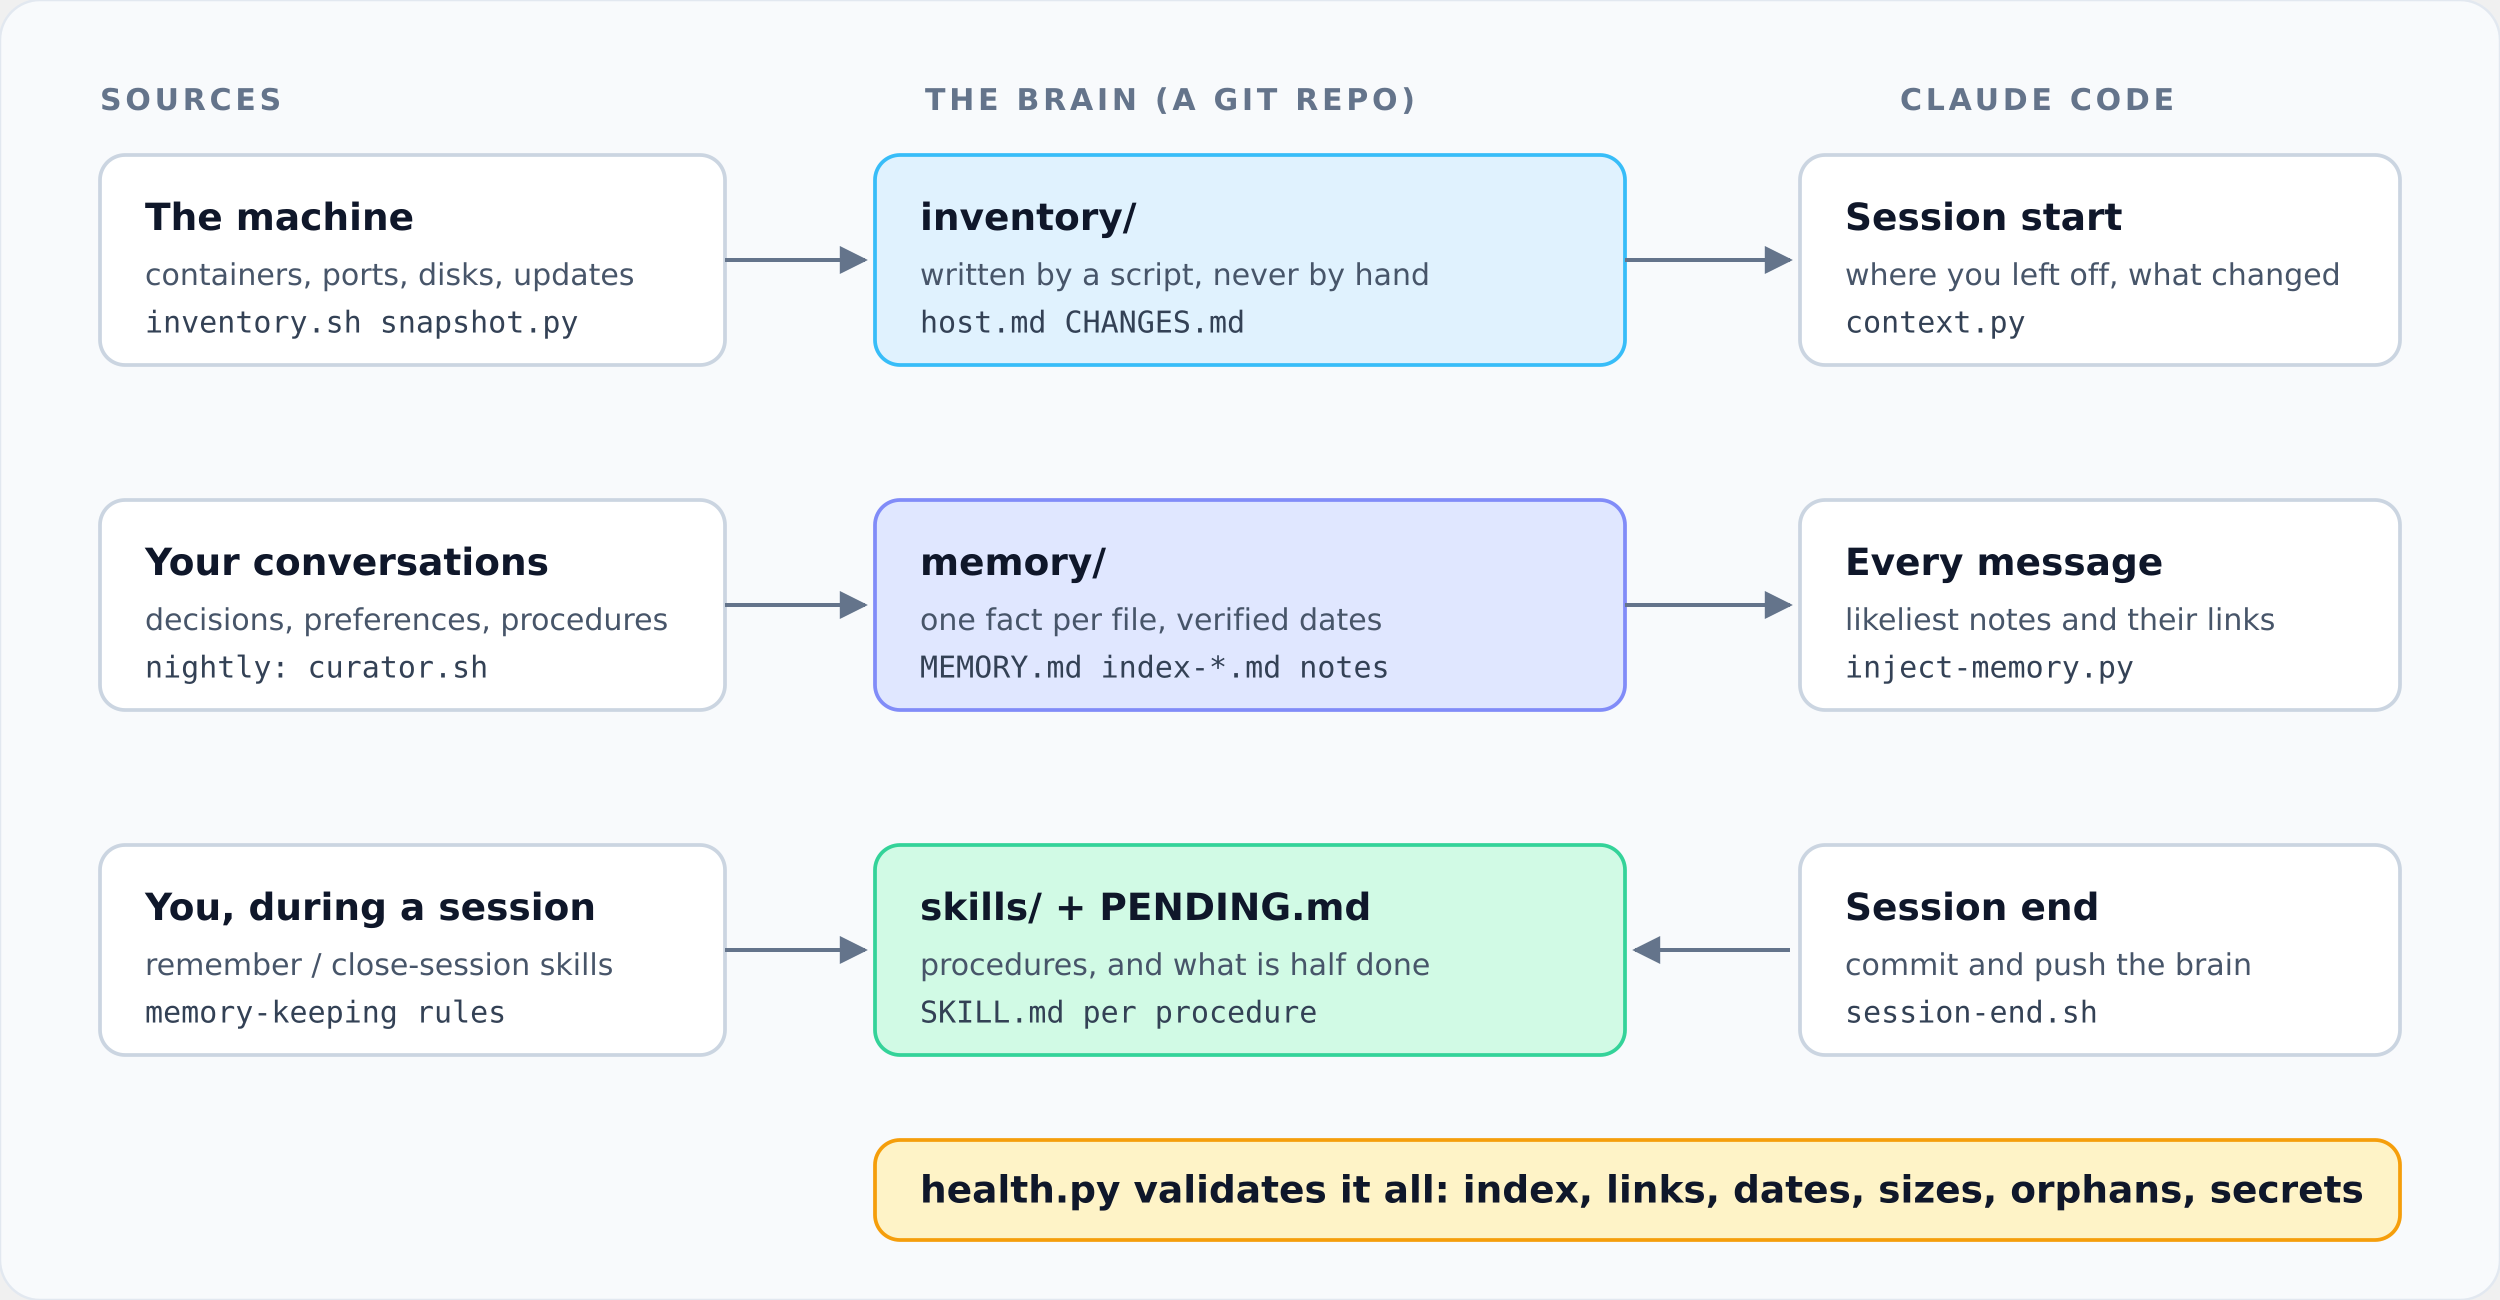
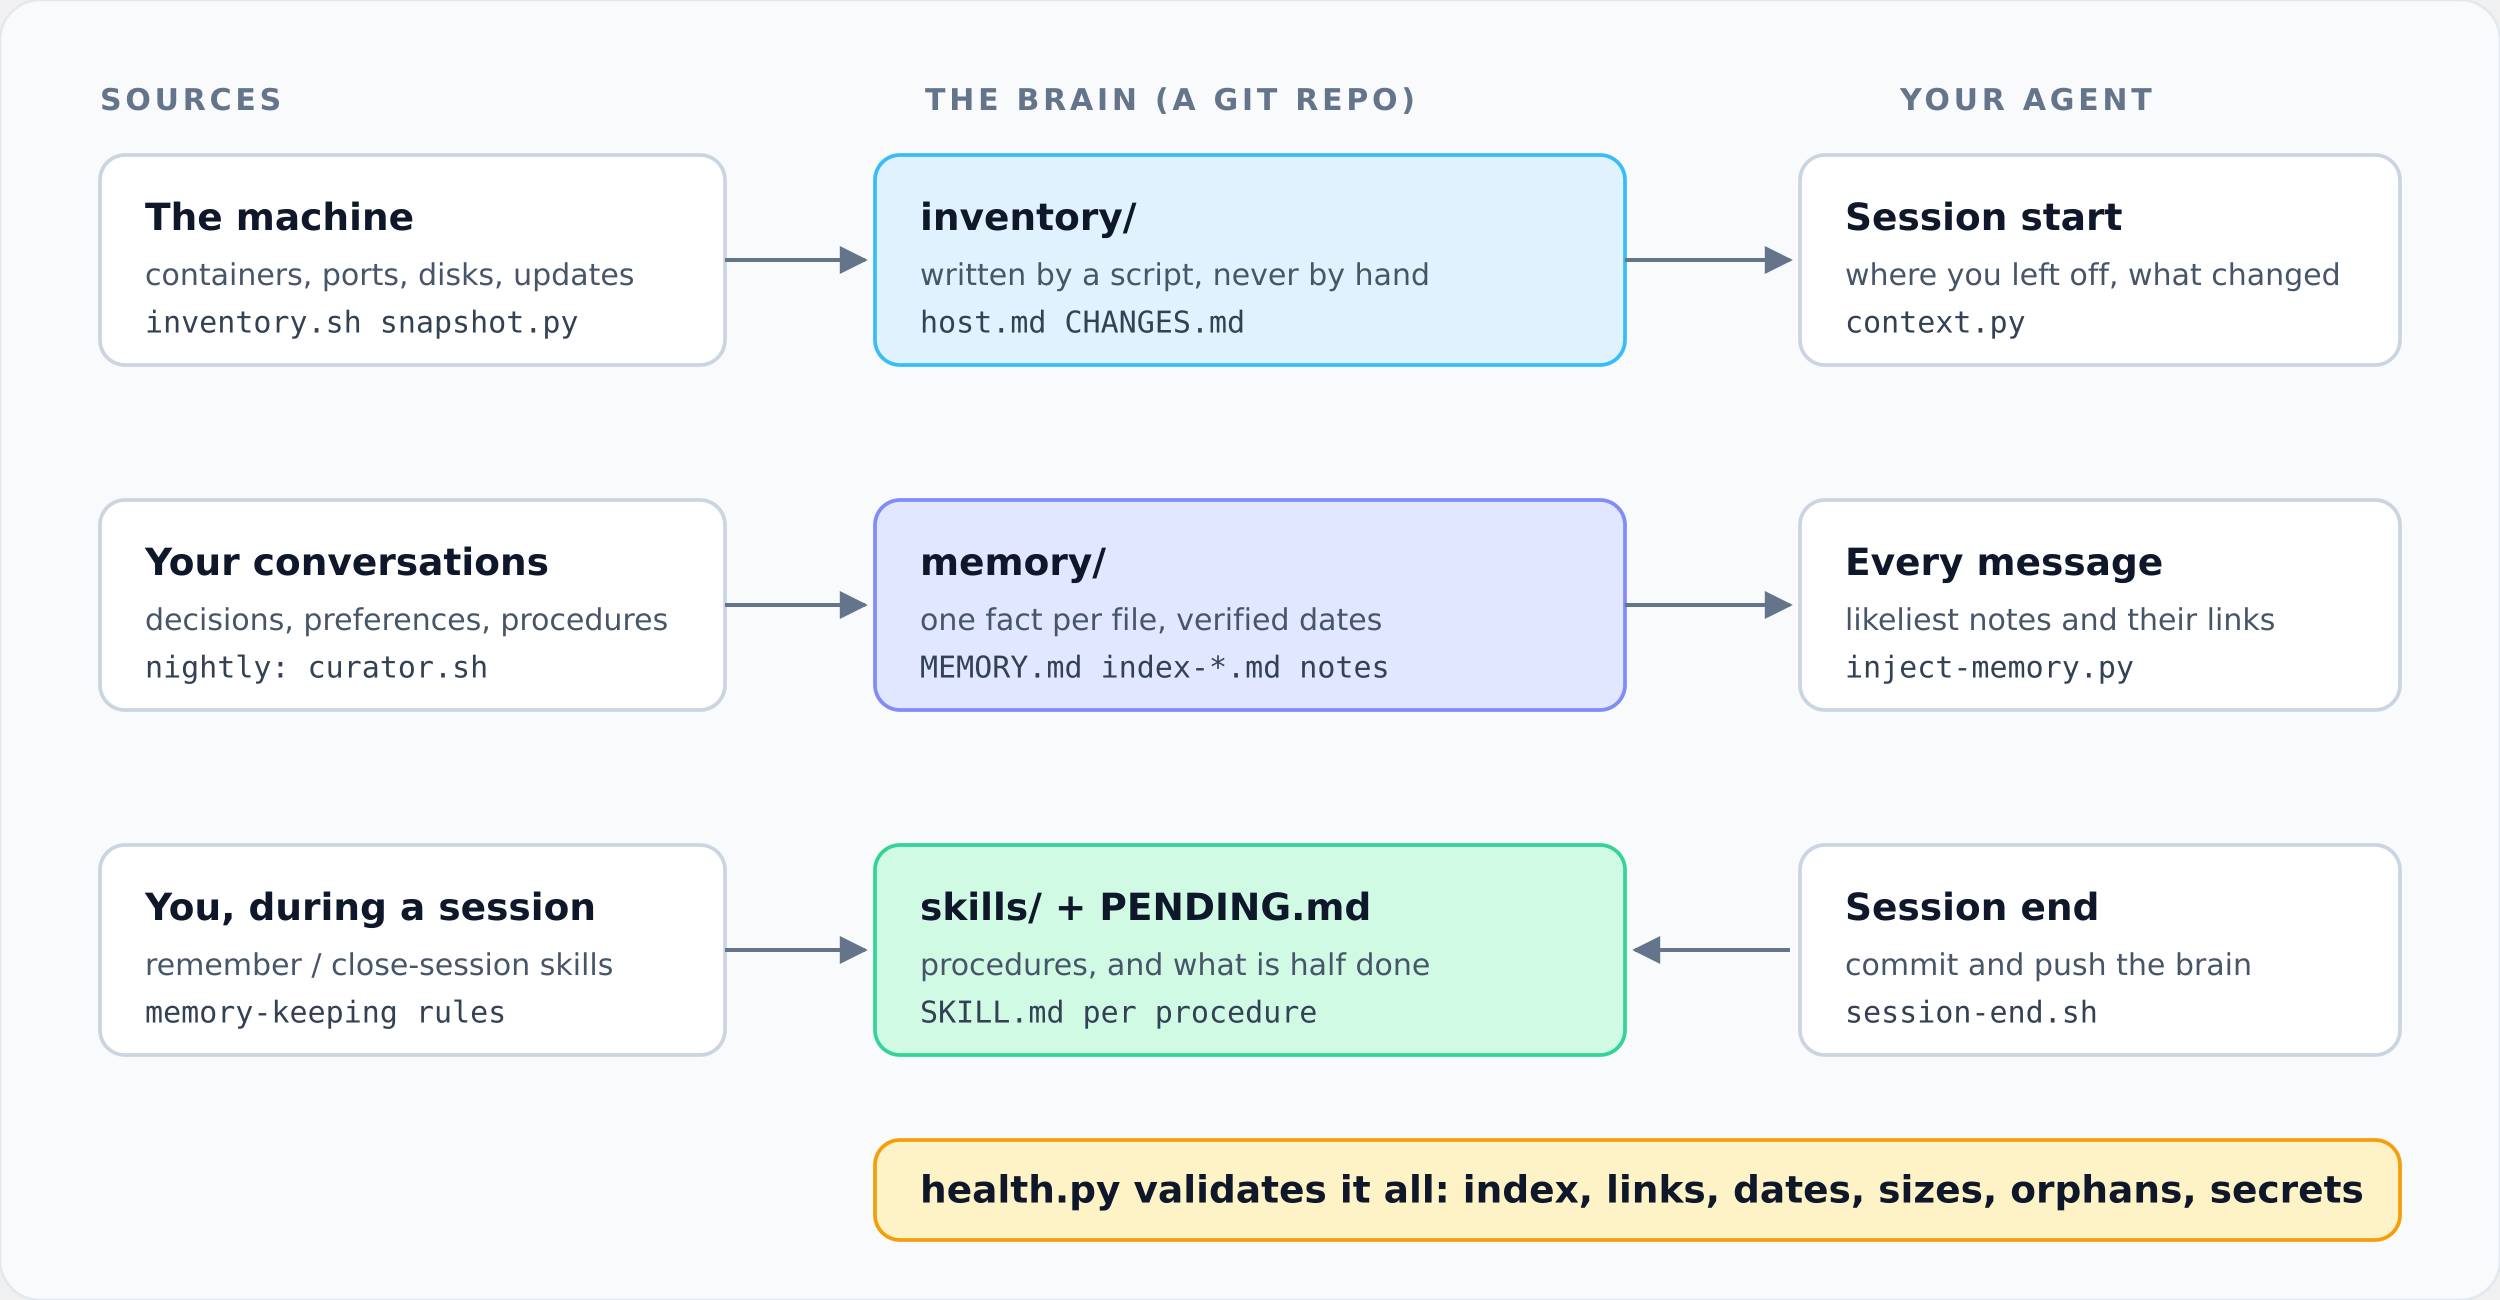
<svg xmlns="http://www.w3.org/2000/svg" viewBox="0 0 1000 520" width="1000" height="520" role="img" aria-label="Architecture: the machine feeds the inventory, conversations feed memory through the curator, and hooks load both into Claude Code">
  <defs>
    <marker id="arrow" viewBox="0 0 10 10" refX="9" refY="5" markerWidth="7" markerHeight="7" orient="auto-start-reverse">
      <path d="M0 0L10 5L0 10z" fill="#64748b" />
    </marker>
    <style>
      text { font-family: DejaVu Sans, Helvetica, Arial, sans-serif; fill: #0f172a; }
      .title { font-size: 15px; font-weight: 700; }
      .sub { font-size: 12px; fill: #475569; }
      .mono { font-family: DejaVu Sans Mono, Menlo, monospace; font-size: 12px; fill: #334155; }
      .lane { font-size: 12px; font-weight: 700; fill: #64748b; letter-spacing: 1.5px; }
      .box { fill: #ffffff; stroke: #cbd5e1; stroke-width: 1.5; }
      .edge { stroke: #64748b; stroke-width: 1.6; fill: none; marker-end: url(#arrow); }
    </style>
  </defs>
  <rect width="1000" height="520" rx="16" fill="#f8fafc" stroke="#e2e8f0" />
  <text class="lane" x="40" y="44">SOURCES</text>
  <text class="lane" x="370" y="44">THE BRAIN (A GIT REPO)</text>
-   <text class="lane" x="760" y="44">CLAUDE CODE</text>
+   <text class="lane" x="760" y="44">YOUR AGENT</text>
  <rect class="box" x="40" y="62" width="250" height="84" rx="10" />
  <text class="title" x="58" y="92">The machine</text>
  <text class="sub" x="58" y="114">containers, ports, disks, updates</text>
  <text class="mono" x="58" y="133">inventory.sh  snapshot.py</text>
  <rect class="box" x="40" y="200" width="250" height="84" rx="10" />
  <text class="title" x="58" y="230">Your conversations</text>
  <text class="sub" x="58" y="252">decisions, preferences, procedures</text>
  <text class="mono" x="58" y="271">nightly: curator.sh</text>
  <rect class="box" x="40" y="338" width="250" height="84" rx="10" />
  <text class="title" x="58" y="368">You, during a session</text>
  <text class="sub" x="58" y="390">remember / close-session skills</text>
  <text class="mono" x="58" y="409">memory-keeping rules</text>
  <rect x="350" y="62" width="300" height="84" rx="10" fill="#e0f2fe" stroke="#38bdf8" stroke-width="1.5" />
  <text class="title" x="368" y="92">inventory/</text>
  <text class="sub" x="368" y="114">written by a script, never by hand</text>
  <text class="mono" x="368" y="133">host.md  CHANGES.md</text>
  <rect x="350" y="200" width="300" height="84" rx="10" fill="#e0e7ff" stroke="#818cf8" stroke-width="1.5" />
  <text class="title" x="368" y="230">memory/</text>
  <text class="sub" x="368" y="252">one fact per file, verified dates</text>
  <text class="mono" x="368" y="271">MEMORY.md  index-*.md  notes</text>
  <rect x="350" y="338" width="300" height="84" rx="10" fill="#d1fae5" stroke="#34d399" stroke-width="1.5" />
  <text class="title" x="368" y="368">skills/  +  PENDING.md</text>
  <text class="sub" x="368" y="390">procedures, and what is half done</text>
  <text class="mono" x="368" y="409">SKILL.md per procedure</text>
  <rect class="box" x="720" y="62" width="240" height="84" rx="10" />
  <text class="title" x="738" y="92">Session start</text>
  <text class="sub" x="738" y="114">where you left off, what changed</text>
  <text class="mono" x="738" y="133">context.py</text>
  <rect class="box" x="720" y="200" width="240" height="84" rx="10" />
  <text class="title" x="738" y="230">Every message</text>
  <text class="sub" x="738" y="252">likeliest notes and their links</text>
  <text class="mono" x="738" y="271">inject-memory.py</text>
  <rect class="box" x="720" y="338" width="240" height="84" rx="10" />
  <text class="title" x="738" y="368">Session end</text>
  <text class="sub" x="738" y="390">commit and push the brain</text>
  <text class="mono" x="738" y="409">session-end.sh</text>
  <path class="edge" d="M290 104 H346" />
  <path class="edge" d="M290 242 H346" />
  <path class="edge" d="M290 380 H346" />
  <path class="edge" d="M650 104 H716" />
  <path class="edge" d="M650 242 H716" />
  <path class="edge" d="M716 380 H654" />
  <rect x="350" y="456" width="610" height="40" rx="10" fill="#fef3c7" stroke="#f59e0b" stroke-width="1.5" />
  <text class="title" x="368" y="481">health.py validates it all: index, links, dates, sizes, orphans, secrets</text>
</svg>
